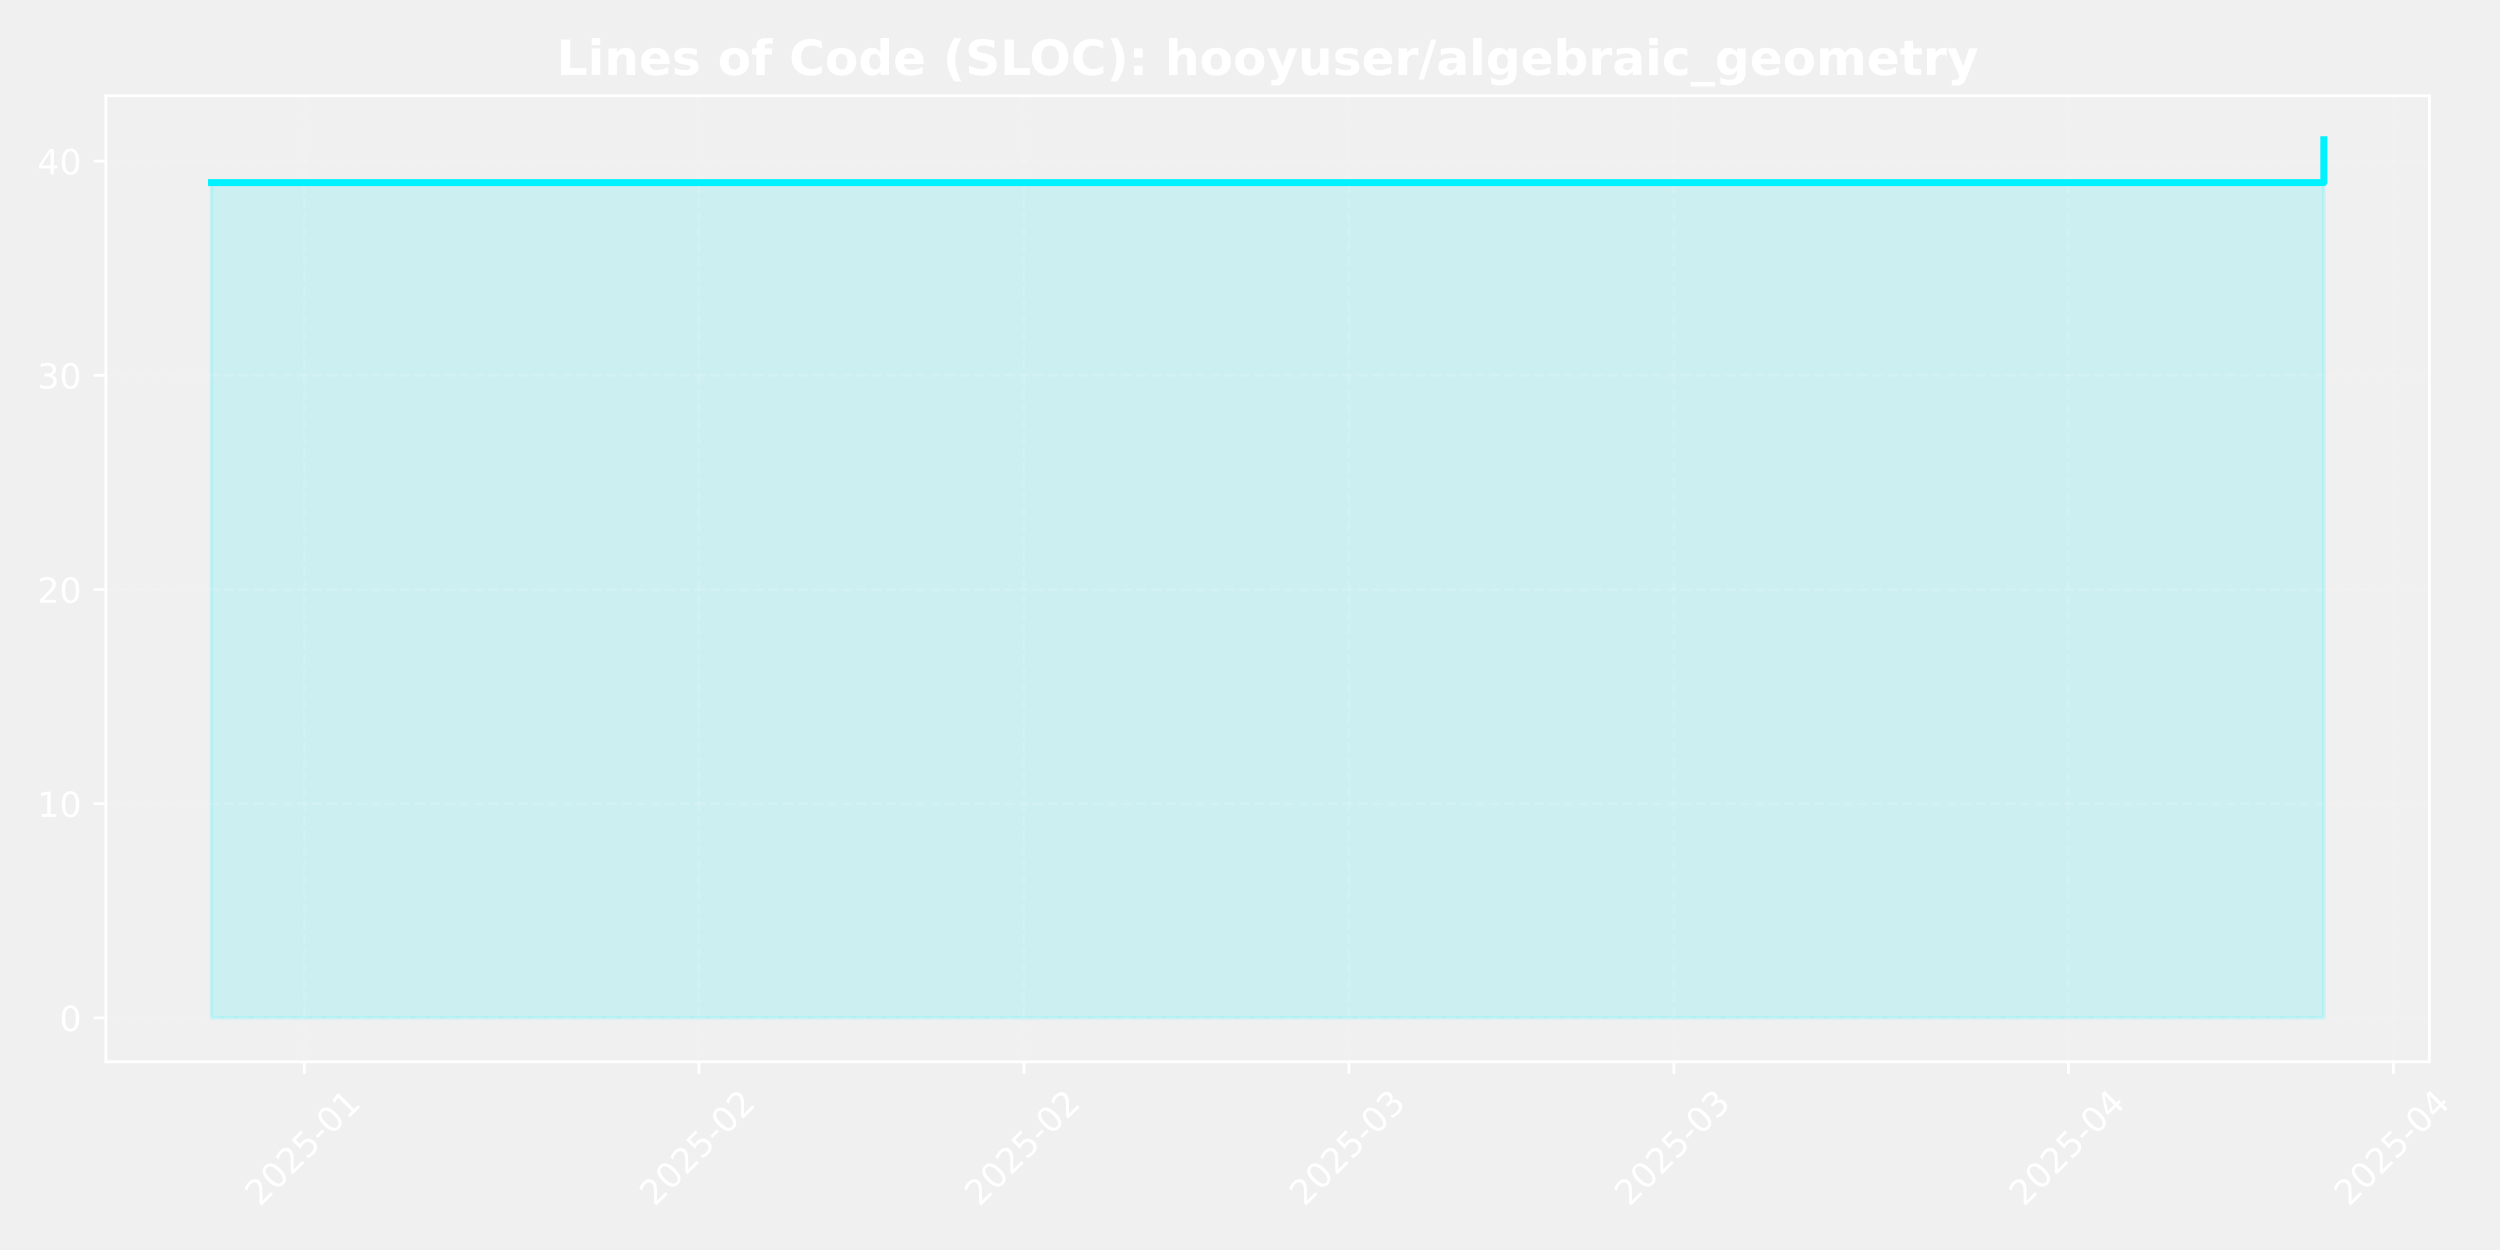
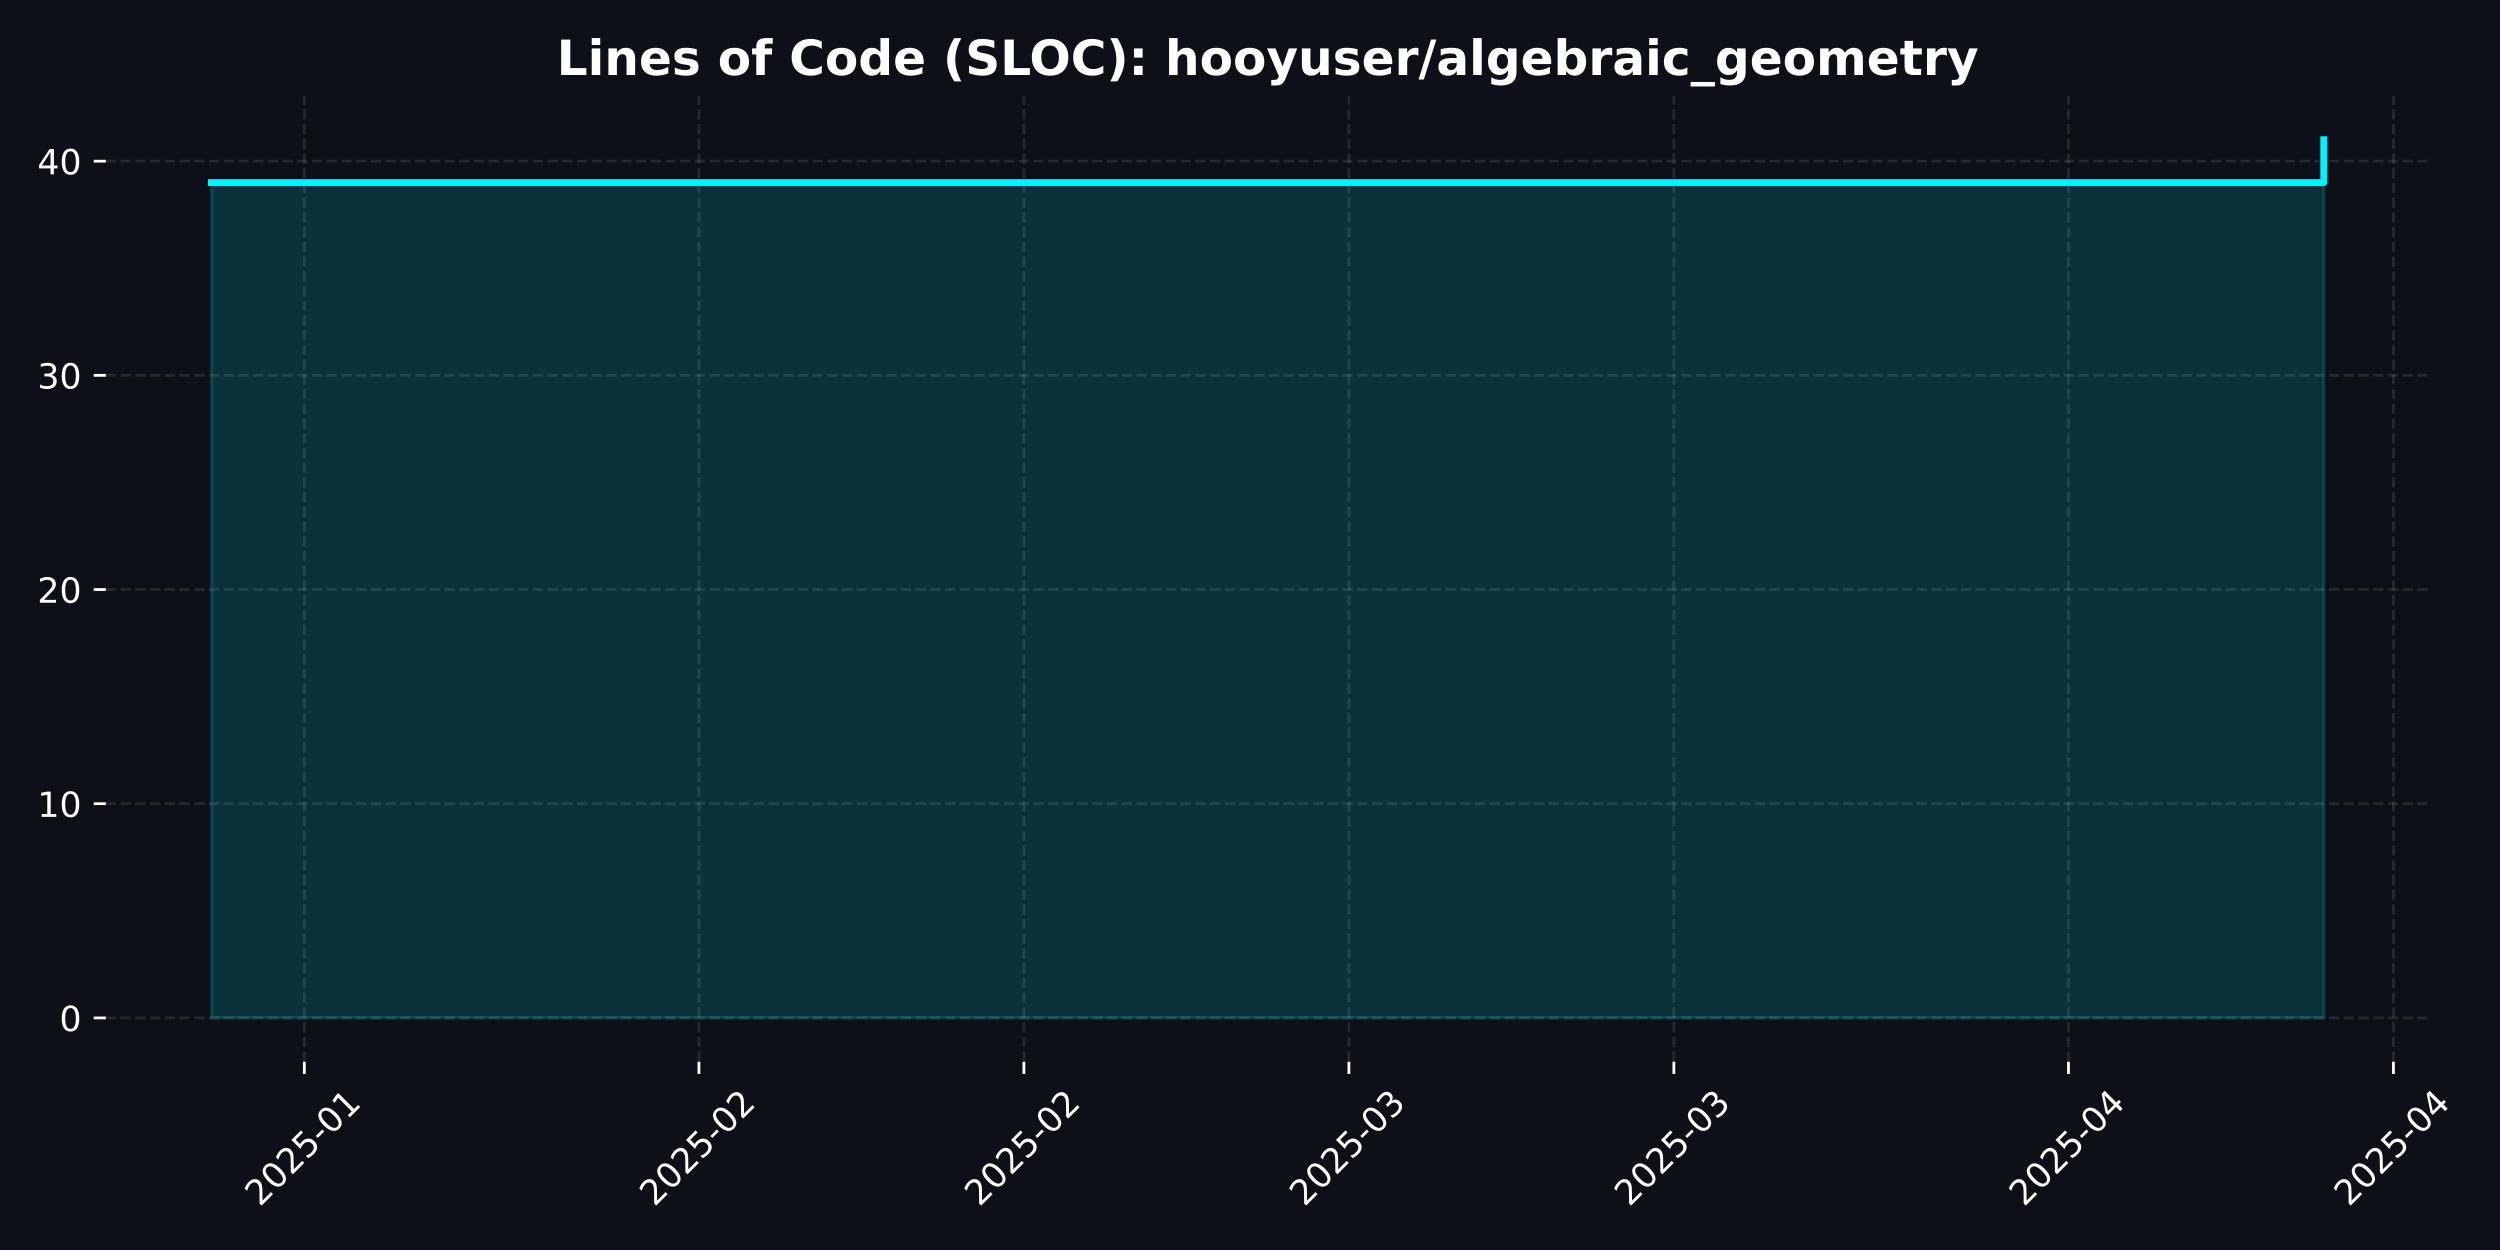
<svg xmlns="http://www.w3.org/2000/svg" xmlns:xlink="http://www.w3.org/1999/xlink" width="720pt" height="360pt" viewBox="0 0 720 360" version="1.1">
  <defs>
    <style type="text/css">*{stroke-linejoin: round; stroke-linecap: butt}</style>
  </defs>
  <g id="figure_1">
    <g id="patch_1">
-       <path d="M 0 360  L 720 360  L 720 0  L 0 0  L 0 360  z " style="fill: none" />
+       <path d="M 0 360  L 720 360  L 720 0  L 0 0  z " style="fill: #0d1117" />
    </g>
    <g id="axes_1">
      <g id="patch_2">
-         <path d="M 30.49 305.798  L 699.671 305.798  L 699.671 27.6  L 30.49 27.6  L 30.49 305.798  z " style="fill: none" />
+         <path d="M 30.49 305.798  L 699.671 305.798  L 699.671 27.6  L 30.49 27.6  z " style="fill: #0d1117" />
      </g>
      <g id="PolyCollection_1">
        <defs>
-           <path id="m5c3a441d1d" d="M 60.907 -66.847  L 60.907 -307.418  L 669.254 -307.418  L 669.254 -319.755  L 669.254 -66.847  L 669.254 -66.847  L 669.254 -66.847  L 60.907 -66.847  z " style="stroke: #00f2ff; stroke-opacity: 0.15" />
+           <path id="mb52efba260" d="M 60.907 -66.847  L 60.907 -307.418  L 669.254 -307.418  L 669.254 -319.755  L 669.254 -66.847  L 669.254 -66.847  L 669.254 -66.847  L 60.907 -66.847  z " style="stroke: #00f2ff; stroke-opacity: 0.15" />
        </defs>
-         <g clip-path="url(#pd3452a40f9)">
-           <use xlink:href="#m5c3a441d1d" x="0" y="360" style="fill: #00f2ff; fill-opacity: 0.15; stroke: #00f2ff; stroke-opacity: 0.15" />
+         <g clip-path="url(#p0e636116d8)">
+           <use xlink:href="#mb52efba260" x="0" y="360" style="fill: #00f2ff; fill-opacity: 0.15; stroke: #00f2ff; stroke-opacity: 0.15" />
        </g>
      </g>
      <g id="matplotlib.axis_1">
        <g id="xtick_1">
          <g id="line2d_1">
-             <path d="M 87.648 305.798  L 87.648 27.6  " clip-path="url(#pd3452a40f9)" style="fill: none; stroke-dasharray: 2.96,1.28; stroke-dashoffset: 0; stroke: #ffffff; stroke-opacity: 0.1; stroke-width: 0.8" />
+             <path d="M 87.648 305.798  L 87.648 27.6  " clip-path="url(#p0e636116d8)" style="fill: none; stroke-dasharray: 2.96,1.28; stroke-dashoffset: 0; stroke: #ffffff; stroke-opacity: 0.1; stroke-width: 0.8" />
          </g>
          <g id="line2d_2">
            <defs>
-               <path id="m090a98d4ad" d="M 0 0  L 0 3.5  " style="stroke: #ffffff; stroke-width: 0.8" />
+               <path id="m6c7caa4cb4" d="M 0 0  L 0 3.5  " style="stroke: #ffffff; stroke-width: 0.8" />
            </defs>
            <g>
-               <use xlink:href="#m090a98d4ad" x="87.648" y="305.798" style="fill: #ffffff; stroke: #ffffff; stroke-width: 0.8" />
+               <use xlink:href="#m6c7caa4cb4" x="87.648" y="305.798" style="fill: #ffffff; stroke: #ffffff; stroke-width: 0.8" />
            </g>
          </g>
          <g id="text_1">
            <g style="fill: #ffffff" transform="translate(74.82656 347.716) rotate(-45) scale(0.1 -0.1)">
              <defs>
                <path id="DejaVuSans-32" d="M 1228 531  L 3431 531  L 3431 0  L 469 0  L 469 531  Q 828 903 1448 1529  Q 2069 2156 2228 2338  Q 2531 2678 2651 2914  Q 2772 3150 2772 3378  Q 2772 3750 2511 3984  Q 2250 4219 1831 4219  Q 1534 4219 1204 4116  Q 875 4013 500 3803  L 500 4441  Q 881 4594 1212 4672  Q 1544 4750 1819 4750  Q 2544 4750 2975 4387  Q 3406 4025 3406 3419  Q 3406 3131 3298 2873  Q 3191 2616 2906 2266  Q 2828 2175 2409 1742  Q 1991 1309 1228 531  z " transform="scale(0.015625)" />
                <path id="DejaVuSans-30" d="M 2034 4250  Q 1547 4250 1301 3770  Q 1056 3291 1056 2328  Q 1056 1369 1301 889  Q 1547 409 2034 409  Q 2525 409 2770 889  Q 3016 1369 3016 2328  Q 3016 3291 2770 3770  Q 2525 4250 2034 4250  z M 2034 4750  Q 2819 4750 3233 4129  Q 3647 3509 3647 2328  Q 3647 1150 3233 529  Q 2819 -91 2034 -91  Q 1250 -91 836 529  Q 422 1150 422 2328  Q 422 3509 836 4129  Q 1250 4750 2034 4750  z " transform="scale(0.015625)" />
                <path id="DejaVuSans-35" d="M 691 4666  L 3169 4666  L 3169 4134  L 1269 4134  L 1269 2991  Q 1406 3038 1543 3061  Q 1681 3084 1819 3084  Q 2600 3084 3056 2656  Q 3513 2228 3513 1497  Q 3513 744 3044 326  Q 2575 -91 1722 -91  Q 1428 -91 1123 -41  Q 819 9 494 109  L 494 744  Q 775 591 1075 516  Q 1375 441 1709 441  Q 2250 441 2565 725  Q 2881 1009 2881 1497  Q 2881 1984 2565 2268  Q 2250 2553 1709 2553  Q 1456 2553 1204 2497  Q 953 2441 691 2322  L 691 4666  z " transform="scale(0.015625)" />
                <path id="DejaVuSans-2d" d="M 313 2009  L 1997 2009  L 1997 1497  L 313 1497  L 313 2009  z " transform="scale(0.015625)" />
                <path id="DejaVuSans-31" d="M 794 531  L 1825 531  L 1825 4091  L 703 3866  L 703 4441  L 1819 4666  L 2450 4666  L 2450 531  L 3481 531  L 3481 0  L 794 0  L 794 531  z " transform="scale(0.015625)" />
              </defs>
              <use xlink:href="#DejaVuSans-32" />
              <use xlink:href="#DejaVuSans-30" x="63.623" />
              <use xlink:href="#DejaVuSans-32" x="127.246" />
              <use xlink:href="#DejaVuSans-35" x="190.869" />
              <use xlink:href="#DejaVuSans-2d" x="254.492" />
              <use xlink:href="#DejaVuSans-30" x="290.576" />
              <use xlink:href="#DejaVuSans-31" x="354.199" />
            </g>
          </g>
        </g>
        <g id="xtick_2">
          <g id="line2d_3">
-             <path d="M 201.295 305.798  L 201.295 27.6  " clip-path="url(#pd3452a40f9)" style="fill: none; stroke-dasharray: 2.96,1.28; stroke-dashoffset: 0; stroke: #ffffff; stroke-opacity: 0.1; stroke-width: 0.8" />
+             <path d="M 201.295 305.798  L 201.295 27.6  " clip-path="url(#p0e636116d8)" style="fill: none; stroke-dasharray: 2.96,1.28; stroke-dashoffset: 0; stroke: #ffffff; stroke-opacity: 0.1; stroke-width: 0.8" />
          </g>
          <g id="line2d_4">
            <g>
-               <use xlink:href="#m090a98d4ad" x="201.295" y="305.798" style="fill: #ffffff; stroke: #ffffff; stroke-width: 0.8" />
+               <use xlink:href="#m6c7caa4cb4" x="201.295" y="305.798" style="fill: #ffffff; stroke: #ffffff; stroke-width: 0.8" />
            </g>
          </g>
          <g id="text_2">
            <g style="fill: #ffffff" transform="translate(188.4737 347.716) rotate(-45) scale(0.1 -0.1)">
              <use xlink:href="#DejaVuSans-32" />
              <use xlink:href="#DejaVuSans-30" x="63.623" />
              <use xlink:href="#DejaVuSans-32" x="127.246" />
              <use xlink:href="#DejaVuSans-35" x="190.869" />
              <use xlink:href="#DejaVuSans-2d" x="254.492" />
              <use xlink:href="#DejaVuSans-30" x="290.576" />
              <use xlink:href="#DejaVuSans-32" x="354.199" />
            </g>
          </g>
        </g>
        <g id="xtick_3">
          <g id="line2d_5">
-             <path d="M 294.887 305.798  L 294.887 27.6  " clip-path="url(#pd3452a40f9)" style="fill: none; stroke-dasharray: 2.96,1.28; stroke-dashoffset: 0; stroke: #ffffff; stroke-opacity: 0.1; stroke-width: 0.8" />
+             <path d="M 294.887 305.798  L 294.887 27.6  " clip-path="url(#p0e636116d8)" style="fill: none; stroke-dasharray: 2.96,1.28; stroke-dashoffset: 0; stroke: #ffffff; stroke-opacity: 0.1; stroke-width: 0.8" />
          </g>
          <g id="line2d_6">
            <g>
-               <use xlink:href="#m090a98d4ad" x="294.887" y="305.798" style="fill: #ffffff; stroke: #ffffff; stroke-width: 0.8" />
+               <use xlink:href="#m6c7caa4cb4" x="294.887" y="305.798" style="fill: #ffffff; stroke: #ffffff; stroke-width: 0.8" />
            </g>
          </g>
          <g id="text_3">
            <g style="fill: #ffffff" transform="translate(282.0655 347.716) rotate(-45) scale(0.1 -0.1)">
              <use xlink:href="#DejaVuSans-32" />
              <use xlink:href="#DejaVuSans-30" x="63.623" />
              <use xlink:href="#DejaVuSans-32" x="127.246" />
              <use xlink:href="#DejaVuSans-35" x="190.869" />
              <use xlink:href="#DejaVuSans-2d" x="254.492" />
              <use xlink:href="#DejaVuSans-30" x="290.576" />
              <use xlink:href="#DejaVuSans-32" x="354.199" />
            </g>
          </g>
        </g>
        <g id="xtick_4">
          <g id="line2d_7">
-             <path d="M 388.479 305.798  L 388.479 27.6  " clip-path="url(#pd3452a40f9)" style="fill: none; stroke-dasharray: 2.96,1.28; stroke-dashoffset: 0; stroke: #ffffff; stroke-opacity: 0.1; stroke-width: 0.8" />
+             <path d="M 388.479 305.798  L 388.479 27.6  " clip-path="url(#p0e636116d8)" style="fill: none; stroke-dasharray: 2.96,1.28; stroke-dashoffset: 0; stroke: #ffffff; stroke-opacity: 0.1; stroke-width: 0.8" />
          </g>
          <g id="line2d_8">
            <g>
-               <use xlink:href="#m090a98d4ad" x="388.479" y="305.798" style="fill: #ffffff; stroke: #ffffff; stroke-width: 0.8" />
+               <use xlink:href="#m6c7caa4cb4" x="388.479" y="305.798" style="fill: #ffffff; stroke: #ffffff; stroke-width: 0.8" />
            </g>
          </g>
          <g id="text_4">
            <g style="fill: #ffffff" transform="translate(375.6573 347.716) rotate(-45) scale(0.1 -0.1)">
              <defs>
                <path id="DejaVuSans-33" d="M 2597 2516  Q 3050 2419 3304 2112  Q 3559 1806 3559 1356  Q 3559 666 3084 287  Q 2609 -91 1734 -91  Q 1441 -91 1130 -33  Q 819 25 488 141  L 488 750  Q 750 597 1062 519  Q 1375 441 1716 441  Q 2309 441 2620 675  Q 2931 909 2931 1356  Q 2931 1769 2642 2001  Q 2353 2234 1838 2234  L 1294 2234  L 1294 2753  L 1863 2753  Q 2328 2753 2575 2939  Q 2822 3125 2822 3475  Q 2822 3834 2567 4026  Q 2313 4219 1838 4219  Q 1578 4219 1281 4162  Q 984 4106 628 3988  L 628 4550  Q 988 4650 1302 4700  Q 1616 4750 1894 4750  Q 2613 4750 3031 4423  Q 3450 4097 3450 3541  Q 3450 3153 3228 2886  Q 3006 2619 2597 2516  z " transform="scale(0.015625)" />
              </defs>
              <use xlink:href="#DejaVuSans-32" />
              <use xlink:href="#DejaVuSans-30" x="63.623" />
              <use xlink:href="#DejaVuSans-32" x="127.246" />
              <use xlink:href="#DejaVuSans-35" x="190.869" />
              <use xlink:href="#DejaVuSans-2d" x="254.492" />
              <use xlink:href="#DejaVuSans-30" x="290.576" />
              <use xlink:href="#DejaVuSans-33" x="354.199" />
            </g>
          </g>
        </g>
        <g id="xtick_5">
          <g id="line2d_9">
-             <path d="M 482.07 305.798  L 482.07 27.6  " clip-path="url(#pd3452a40f9)" style="fill: none; stroke-dasharray: 2.96,1.28; stroke-dashoffset: 0; stroke: #ffffff; stroke-opacity: 0.1; stroke-width: 0.8" />
+             <path d="M 482.07 305.798  L 482.07 27.6  " clip-path="url(#p0e636116d8)" style="fill: none; stroke-dasharray: 2.96,1.28; stroke-dashoffset: 0; stroke: #ffffff; stroke-opacity: 0.1; stroke-width: 0.8" />
          </g>
          <g id="line2d_10">
            <g>
-               <use xlink:href="#m090a98d4ad" x="482.07" y="305.798" style="fill: #ffffff; stroke: #ffffff; stroke-width: 0.8" />
+               <use xlink:href="#m6c7caa4cb4" x="482.07" y="305.798" style="fill: #ffffff; stroke: #ffffff; stroke-width: 0.8" />
            </g>
          </g>
          <g id="text_5">
            <g style="fill: #ffffff" transform="translate(469.2491 347.716) rotate(-45) scale(0.1 -0.1)">
              <use xlink:href="#DejaVuSans-32" />
              <use xlink:href="#DejaVuSans-30" x="63.623" />
              <use xlink:href="#DejaVuSans-32" x="127.246" />
              <use xlink:href="#DejaVuSans-35" x="190.869" />
              <use xlink:href="#DejaVuSans-2d" x="254.492" />
              <use xlink:href="#DejaVuSans-30" x="290.576" />
              <use xlink:href="#DejaVuSans-33" x="354.199" />
            </g>
          </g>
        </g>
        <g id="xtick_6">
          <g id="line2d_11">
-             <path d="M 595.718 305.798  L 595.718 27.6  " clip-path="url(#pd3452a40f9)" style="fill: none; stroke-dasharray: 2.96,1.28; stroke-dashoffset: 0; stroke: #ffffff; stroke-opacity: 0.1; stroke-width: 0.8" />
+             <path d="M 595.718 305.798  L 595.718 27.6  " clip-path="url(#p0e636116d8)" style="fill: none; stroke-dasharray: 2.96,1.28; stroke-dashoffset: 0; stroke: #ffffff; stroke-opacity: 0.1; stroke-width: 0.8" />
          </g>
          <g id="line2d_12">
            <g>
-               <use xlink:href="#m090a98d4ad" x="595.718" y="305.798" style="fill: #ffffff; stroke: #ffffff; stroke-width: 0.8" />
+               <use xlink:href="#m6c7caa4cb4" x="595.718" y="305.798" style="fill: #ffffff; stroke: #ffffff; stroke-width: 0.8" />
            </g>
          </g>
          <g id="text_6">
            <g style="fill: #ffffff" transform="translate(582.8962 347.716) rotate(-45) scale(0.1 -0.1)">
              <defs>
                <path id="DejaVuSans-34" d="M 2419 4116  L 825 1625  L 2419 1625  L 2419 4116  z M 2253 4666  L 3047 4666  L 3047 1625  L 3713 1625  L 3713 1100  L 3047 1100  L 3047 0  L 2419 0  L 2419 1100  L 313 1100  L 313 1709  L 2253 4666  z " transform="scale(0.015625)" />
              </defs>
              <use xlink:href="#DejaVuSans-32" />
              <use xlink:href="#DejaVuSans-30" x="63.623" />
              <use xlink:href="#DejaVuSans-32" x="127.246" />
              <use xlink:href="#DejaVuSans-35" x="190.869" />
              <use xlink:href="#DejaVuSans-2d" x="254.492" />
              <use xlink:href="#DejaVuSans-30" x="290.576" />
              <use xlink:href="#DejaVuSans-34" x="354.199" />
            </g>
          </g>
        </g>
        <g id="xtick_7">
          <g id="line2d_13">
-             <path d="M 689.309 305.798  L 689.309 27.6  " clip-path="url(#pd3452a40f9)" style="fill: none; stroke-dasharray: 2.96,1.28; stroke-dashoffset: 0; stroke: #ffffff; stroke-opacity: 0.1; stroke-width: 0.8" />
+             <path d="M 689.309 305.798  L 689.309 27.6  " clip-path="url(#p0e636116d8)" style="fill: none; stroke-dasharray: 2.96,1.28; stroke-dashoffset: 0; stroke: #ffffff; stroke-opacity: 0.1; stroke-width: 0.8" />
          </g>
          <g id="line2d_14">
            <g>
-               <use xlink:href="#m090a98d4ad" x="689.309" y="305.798" style="fill: #ffffff; stroke: #ffffff; stroke-width: 0.8" />
+               <use xlink:href="#m6c7caa4cb4" x="689.309" y="305.798" style="fill: #ffffff; stroke: #ffffff; stroke-width: 0.8" />
            </g>
          </g>
          <g id="text_7">
            <g style="fill: #ffffff" transform="translate(676.488 347.716) rotate(-45) scale(0.1 -0.1)">
              <use xlink:href="#DejaVuSans-32" />
              <use xlink:href="#DejaVuSans-30" x="63.623" />
              <use xlink:href="#DejaVuSans-32" x="127.246" />
              <use xlink:href="#DejaVuSans-35" x="190.869" />
              <use xlink:href="#DejaVuSans-2d" x="254.492" />
              <use xlink:href="#DejaVuSans-30" x="290.576" />
              <use xlink:href="#DejaVuSans-34" x="354.199" />
            </g>
          </g>
        </g>
      </g>
      <g id="matplotlib.axis_2">
        <g id="ytick_1">
          <g id="line2d_15">
-             <path d="M 30.49 293.153  L 699.671 293.153  " clip-path="url(#pd3452a40f9)" style="fill: none; stroke-dasharray: 2.96,1.28; stroke-dashoffset: 0; stroke: #ffffff; stroke-opacity: 0.1; stroke-width: 0.8" />
+             <path d="M 30.49 293.153  L 699.671 293.153  " clip-path="url(#p0e636116d8)" style="fill: none; stroke-dasharray: 2.96,1.28; stroke-dashoffset: 0; stroke: #ffffff; stroke-opacity: 0.1; stroke-width: 0.8" />
          </g>
          <g id="line2d_16">
            <defs>
-               <path id="m5e0f0f7d83" d="M 0 0  L -3.5 0  " style="stroke: #ffffff; stroke-width: 0.8" />
+               <path id="m28b4e9be6a" d="M 0 0  L -3.5 0  " style="stroke: #ffffff; stroke-width: 0.8" />
            </defs>
            <g>
-               <use xlink:href="#m5e0f0f7d83" x="30.49" y="293.153" style="fill: #ffffff; stroke: #ffffff; stroke-width: 0.8" />
+               <use xlink:href="#m28b4e9be6a" x="30.49" y="293.153" style="fill: #ffffff; stroke: #ffffff; stroke-width: 0.8" />
            </g>
          </g>
          <g id="text_8">
            <g style="fill: #ffffff" transform="translate(17.1275 296.952) scale(0.1 -0.1)">
              <use xlink:href="#DejaVuSans-30" />
            </g>
          </g>
        </g>
        <g id="ytick_2">
          <g id="line2d_17">
-             <path d="M 30.49 231.468  L 699.671 231.468  " clip-path="url(#pd3452a40f9)" style="fill: none; stroke-dasharray: 2.96,1.28; stroke-dashoffset: 0; stroke: #ffffff; stroke-opacity: 0.1; stroke-width: 0.8" />
+             <path d="M 30.49 231.468  L 699.671 231.468  " clip-path="url(#p0e636116d8)" style="fill: none; stroke-dasharray: 2.96,1.28; stroke-dashoffset: 0; stroke: #ffffff; stroke-opacity: 0.1; stroke-width: 0.8" />
          </g>
          <g id="line2d_18">
            <g>
-               <use xlink:href="#m5e0f0f7d83" x="30.49" y="231.468" style="fill: #ffffff; stroke: #ffffff; stroke-width: 0.8" />
+               <use xlink:href="#m28b4e9be6a" x="30.49" y="231.468" style="fill: #ffffff; stroke: #ffffff; stroke-width: 0.8" />
            </g>
          </g>
          <g id="text_9">
            <g style="fill: #ffffff" transform="translate(10.765 235.2673) scale(0.1 -0.1)">
              <use xlink:href="#DejaVuSans-31" />
              <use xlink:href="#DejaVuSans-30" x="63.623" />
            </g>
          </g>
        </g>
        <g id="ytick_3">
          <g id="line2d_19">
-             <path d="M 30.49 169.783  L 699.671 169.783  " clip-path="url(#pd3452a40f9)" style="fill: none; stroke-dasharray: 2.96,1.28; stroke-dashoffset: 0; stroke: #ffffff; stroke-opacity: 0.1; stroke-width: 0.8" />
+             <path d="M 30.49 169.783  L 699.671 169.783  " clip-path="url(#p0e636116d8)" style="fill: none; stroke-dasharray: 2.96,1.28; stroke-dashoffset: 0; stroke: #ffffff; stroke-opacity: 0.1; stroke-width: 0.8" />
          </g>
          <g id="line2d_20">
            <g>
-               <use xlink:href="#m5e0f0f7d83" x="30.49" y="169.783" style="fill: #ffffff; stroke: #ffffff; stroke-width: 0.8" />
+               <use xlink:href="#m28b4e9be6a" x="30.49" y="169.783" style="fill: #ffffff; stroke: #ffffff; stroke-width: 0.8" />
            </g>
          </g>
          <g id="text_10">
            <g style="fill: #ffffff" transform="translate(10.765 173.5825) scale(0.1 -0.1)">
              <use xlink:href="#DejaVuSans-32" />
              <use xlink:href="#DejaVuSans-30" x="63.623" />
            </g>
          </g>
        </g>
        <g id="ytick_4">
          <g id="line2d_21">
-             <path d="M 30.49 108.099  L 699.671 108.099  " clip-path="url(#pd3452a40f9)" style="fill: none; stroke-dasharray: 2.96,1.28; stroke-dashoffset: 0; stroke: #ffffff; stroke-opacity: 0.1; stroke-width: 0.8" />
+             <path d="M 30.49 108.099  L 699.671 108.099  " clip-path="url(#p0e636116d8)" style="fill: none; stroke-dasharray: 2.96,1.28; stroke-dashoffset: 0; stroke: #ffffff; stroke-opacity: 0.1; stroke-width: 0.8" />
          </g>
          <g id="line2d_22">
            <g>
-               <use xlink:href="#m5e0f0f7d83" x="30.49" y="108.099" style="fill: #ffffff; stroke: #ffffff; stroke-width: 0.8" />
+               <use xlink:href="#m28b4e9be6a" x="30.49" y="108.099" style="fill: #ffffff; stroke: #ffffff; stroke-width: 0.8" />
            </g>
          </g>
          <g id="text_11">
            <g style="fill: #ffffff" transform="translate(10.765 111.8978) scale(0.1 -0.1)">
              <use xlink:href="#DejaVuSans-33" />
              <use xlink:href="#DejaVuSans-30" x="63.623" />
            </g>
          </g>
        </g>
        <g id="ytick_5">
          <g id="line2d_23">
-             <path d="M 30.49 46.414  L 699.671 46.414  " clip-path="url(#pd3452a40f9)" style="fill: none; stroke-dasharray: 2.96,1.28; stroke-dashoffset: 0; stroke: #ffffff; stroke-opacity: 0.1; stroke-width: 0.8" />
+             <path d="M 30.49 46.414  L 699.671 46.414  " clip-path="url(#p0e636116d8)" style="fill: none; stroke-dasharray: 2.96,1.28; stroke-dashoffset: 0; stroke: #ffffff; stroke-opacity: 0.1; stroke-width: 0.8" />
          </g>
          <g id="line2d_24">
            <g>
-               <use xlink:href="#m5e0f0f7d83" x="30.49" y="46.414" style="fill: #ffffff; stroke: #ffffff; stroke-width: 0.8" />
+               <use xlink:href="#m28b4e9be6a" x="30.49" y="46.414" style="fill: #ffffff; stroke: #ffffff; stroke-width: 0.8" />
            </g>
          </g>
          <g id="text_12">
            <g style="fill: #ffffff" transform="translate(10.765 50.21306) scale(0.1 -0.1)">
              <use xlink:href="#DejaVuSans-34" />
              <use xlink:href="#DejaVuSans-30" x="63.623" />
            </g>
          </g>
        </g>
      </g>
      <g id="line2d_25">
-         <path d="M 60.907 52.582  L 669.254 52.582  L 669.254 40.245  " clip-path="url(#pd3452a40f9)" style="fill: none; stroke: #00f2ff; stroke-width: 2; stroke-linecap: square" />
-       </g>
-       <g id="patch_3">
-         <path d="M 30.49 305.798  L 30.49 27.6  " style="fill: none; stroke: #ffffff; stroke-width: 0.8; stroke-linejoin: miter; stroke-linecap: square" />
-       </g>
-       <g id="patch_4">
-         <path d="M 699.671 305.798  L 699.671 27.6  " style="fill: none; stroke: #ffffff; stroke-width: 0.8; stroke-linejoin: miter; stroke-linecap: square" />
-       </g>
-       <g id="patch_5">
-         <path d="M 30.49 305.798  L 699.671 305.798  " style="fill: none; stroke: #ffffff; stroke-width: 0.8; stroke-linejoin: miter; stroke-linecap: square" />
-       </g>
-       <g id="patch_6">
-         <path d="M 30.49 27.6  L 699.671 27.6  " style="fill: none; stroke: #ffffff; stroke-width: 0.8; stroke-linejoin: miter; stroke-linecap: square" />
+         <path d="M 60.907 52.582  L 669.254 52.582  L 669.254 40.245  " clip-path="url(#p0e636116d8)" style="fill: none; stroke: #00f2ff; stroke-width: 2; stroke-linecap: square" />
      </g>
      <g id="text_13">
        <g style="fill: #ffffff" transform="translate(160.3241 21.6) scale(0.14 -0.14)">
          <defs>
            <path id="DejaVuSans-Bold-4c" d="M 588 4666  L 1791 4666  L 1791 909  L 3903 909  L 3903 0  L 588 0  L 588 4666  z " transform="scale(0.015625)" />
            <path id="DejaVuSans-Bold-69" d="M 538 3500  L 1656 3500  L 1656 0  L 538 0  L 538 3500  z M 538 4863  L 1656 4863  L 1656 3950  L 538 3950  L 538 4863  z " transform="scale(0.015625)" />
            <path id="DejaVuSans-Bold-6e" d="M 4056 2131  L 4056 0  L 2931 0  L 2931 347  L 2931 1631  Q 2931 2084 2911 2256  Q 2891 2428 2841 2509  Q 2775 2619 2662 2680  Q 2550 2741 2406 2741  Q 2056 2741 1856 2470  Q 1656 2200 1656 1722  L 1656 0  L 538 0  L 538 3500  L 1656 3500  L 1656 2988  Q 1909 3294 2193 3439  Q 2478 3584 2822 3584  Q 3428 3584 3742 3212  Q 4056 2841 4056 2131  z " transform="scale(0.015625)" />
            <path id="DejaVuSans-Bold-65" d="M 4031 1759  L 4031 1441  L 1416 1441  Q 1456 1047 1700 850  Q 1944 653 2381 653  Q 2734 653 3104 758  Q 3475 863 3866 1075  L 3866 213  Q 3469 63 3072 -14  Q 2675 -91 2278 -91  Q 1328 -91 801 392  Q 275 875 275 1747  Q 275 2603 792 3093  Q 1309 3584 2216 3584  Q 3041 3584 3536 3087  Q 4031 2591 4031 1759  z M 2881 2131  Q 2881 2450 2695 2645  Q 2509 2841 2209 2841  Q 1884 2841 1681 2658  Q 1478 2475 1428 2131  L 2881 2131  z " transform="scale(0.015625)" />
            <path id="DejaVuSans-Bold-73" d="M 3272 3391  L 3272 2541  Q 2913 2691 2578 2766  Q 2244 2841 1947 2841  Q 1628 2841 1473 2761  Q 1319 2681 1319 2516  Q 1319 2381 1436 2309  Q 1553 2238 1856 2203  L 2053 2175  Q 2913 2066 3209 1816  Q 3506 1566 3506 1031  Q 3506 472 3093 190  Q 2681 -91 1863 -91  Q 1516 -91 1145 -36  Q 775 19 384 128  L 384 978  Q 719 816 1070 734  Q 1422 653 1784 653  Q 2113 653 2278 743  Q 2444 834 2444 1013  Q 2444 1163 2330 1236  Q 2216 1309 1875 1350  L 1678 1375  Q 931 1469 631 1722  Q 331 1975 331 2491  Q 331 3047 712 3315  Q 1094 3584 1881 3584  Q 2191 3584 2531 3537  Q 2872 3491 3272 3391  z " transform="scale(0.015625)" />
            <path id="DejaVuSans-Bold-20" transform="scale(0.015625)" />
            <path id="DejaVuSans-Bold-6f" d="M 2203 2784  Q 1831 2784 1636 2517  Q 1441 2250 1441 1747  Q 1441 1244 1636 976  Q 1831 709 2203 709  Q 2569 709 2762 976  Q 2956 1244 2956 1747  Q 2956 2250 2762 2517  Q 2569 2784 2203 2784  z M 2203 3584  Q 3106 3584 3614 3096  Q 4122 2609 4122 1747  Q 4122 884 3614 396  Q 3106 -91 2203 -91  Q 1297 -91 786 396  Q 275 884 275 1747  Q 275 2609 786 3096  Q 1297 3584 2203 3584  z " transform="scale(0.015625)" />
            <path id="DejaVuSans-Bold-66" d="M 2841 4863  L 2841 4128  L 2222 4128  Q 1984 4128 1890 4042  Q 1797 3956 1797 3744  L 1797 3500  L 2753 3500  L 2753 2700  L 1797 2700  L 1797 0  L 678 0  L 678 2700  L 122 2700  L 122 3500  L 678 3500  L 678 3744  Q 678 4316 997 4589  Q 1316 4863 1984 4863  L 2841 4863  z " transform="scale(0.015625)" />
            <path id="DejaVuSans-Bold-43" d="M 4288 256  Q 3956 84 3597 -3  Q 3238 -91 2847 -91  Q 1681 -91 1000 561  Q 319 1213 319 2328  Q 319 3447 1000 4098  Q 1681 4750 2847 4750  Q 3238 4750 3597 4662  Q 3956 4575 4288 4403  L 4288 3438  Q 3953 3666 3628 3772  Q 3303 3878 2944 3878  Q 2300 3878 1931 3465  Q 1563 3053 1563 2328  Q 1563 1606 1931 1193  Q 2300 781 2944 781  Q 3303 781 3628 887  Q 3953 994 4288 1222  L 4288 256  z " transform="scale(0.015625)" />
            <path id="DejaVuSans-Bold-64" d="M 2919 2988  L 2919 4863  L 4044 4863  L 4044 0  L 2919 0  L 2919 506  Q 2688 197 2409 53  Q 2131 -91 1766 -91  Q 1119 -91 703 423  Q 288 938 288 1747  Q 288 2556 703 3070  Q 1119 3584 1766 3584  Q 2128 3584 2408 3439  Q 2688 3294 2919 2988  z M 2181 722  Q 2541 722 2730 984  Q 2919 1247 2919 1747  Q 2919 2247 2730 2509  Q 2541 2772 2181 2772  Q 1825 2772 1636 2509  Q 1447 2247 1447 1747  Q 1447 1247 1636 984  Q 1825 722 2181 722  z " transform="scale(0.015625)" />
            <path id="DejaVuSans-Bold-28" d="M 2413 -844  L 1484 -844  Q 1006 -72 778 623  Q 550 1319 550 2003  Q 550 2688 779 3389  Q 1009 4091 1484 4856  L 2413 4856  Q 2013 4116 1813 3408  Q 1613 2700 1613 2009  Q 1613 1319 1811 609  Q 2009 -100 2413 -844  z " transform="scale(0.015625)" />
            <path id="DejaVuSans-Bold-53" d="M 3834 4519  L 3834 3531  Q 3450 3703 3084 3790  Q 2719 3878 2394 3878  Q 1963 3878 1756 3759  Q 1550 3641 1550 3391  Q 1550 3203 1689 3098  Q 1828 2994 2194 2919  L 2706 2816  Q 3484 2659 3812 2340  Q 4141 2022 4141 1434  Q 4141 663 3683 286  Q 3225 -91 2284 -91  Q 1841 -91 1394 -6  Q 947 78 500 244  L 500 1259  Q 947 1022 1364 901  Q 1781 781 2169 781  Q 2563 781 2772 912  Q 2981 1044 2981 1288  Q 2981 1506 2839 1625  Q 2697 1744 2272 1838  L 1806 1941  Q 1106 2091 782 2419  Q 459 2747 459 3303  Q 459 4000 909 4375  Q 1359 4750 2203 4750  Q 2588 4750 2994 4692  Q 3400 4634 3834 4519  z " transform="scale(0.015625)" />
            <path id="DejaVuSans-Bold-4f" d="M 2719 3878  Q 2169 3878 1866 3472  Q 1563 3066 1563 2328  Q 1563 1594 1866 1187  Q 2169 781 2719 781  Q 3272 781 3575 1187  Q 3878 1594 3878 2328  Q 3878 3066 3575 3472  Q 3272 3878 2719 3878  z M 2719 4750  Q 3844 4750 4481 4106  Q 5119 3463 5119 2328  Q 5119 1197 4481 553  Q 3844 -91 2719 -91  Q 1597 -91 958 553  Q 319 1197 319 2328  Q 319 3463 958 4106  Q 1597 4750 2719 4750  z " transform="scale(0.015625)" />
            <path id="DejaVuSans-Bold-29" d="M 513 -844  Q 913 -100 1113 609  Q 1313 1319 1313 2009  Q 1313 2700 1113 3408  Q 913 4116 513 4856  L 1441 4856  Q 1916 4091 2145 3389  Q 2375 2688 2375 2003  Q 2375 1319 2147 623  Q 1919 -72 1441 -844  L 513 -844  z " transform="scale(0.015625)" />
            <path id="DejaVuSans-Bold-3a" d="M 716 3500  L 1844 3500  L 1844 2291  L 716 2291  L 716 3500  z M 716 1209  L 1844 1209  L 1844 0  L 716 0  L 716 1209  z " transform="scale(0.015625)" />
            <path id="DejaVuSans-Bold-68" d="M 4056 2131  L 4056 0  L 2931 0  L 2931 347  L 2931 1625  Q 2931 2084 2911 2256  Q 2891 2428 2841 2509  Q 2775 2619 2662 2680  Q 2550 2741 2406 2741  Q 2056 2741 1856 2470  Q 1656 2200 1656 1722  L 1656 0  L 538 0  L 538 4863  L 1656 4863  L 1656 2988  Q 1909 3294 2193 3439  Q 2478 3584 2822 3584  Q 3428 3584 3742 3212  Q 4056 2841 4056 2131  z " transform="scale(0.015625)" />
            <path id="DejaVuSans-Bold-79" d="M 78 3500  L 1197 3500  L 2138 1125  L 2938 3500  L 4056 3500  L 2584 -331  Q 2363 -916 2067 -1148  Q 1772 -1381 1288 -1381  L 641 -1381  L 641 -647  L 991 -647  Q 1275 -647 1404 -556  Q 1534 -466 1606 -231  L 1638 -134  L 78 3500  z " transform="scale(0.015625)" />
            <path id="DejaVuSans-Bold-75" d="M 500 1363  L 500 3500  L 1625 3500  L 1625 3150  Q 1625 2866 1622 2436  Q 1619 2006 1619 1863  Q 1619 1441 1641 1255  Q 1663 1069 1716 984  Q 1784 875 1895 815  Q 2006 756 2150 756  Q 2500 756 2700 1025  Q 2900 1294 2900 1772  L 2900 3500  L 4019 3500  L 4019 0  L 2900 0  L 2900 506  Q 2647 200 2364 54  Q 2081 -91 1741 -91  Q 1134 -91 817 281  Q 500 653 500 1363  z " transform="scale(0.015625)" />
            <path id="DejaVuSans-Bold-72" d="M 3138 2547  Q 2991 2616 2845 2648  Q 2700 2681 2553 2681  Q 2122 2681 1889 2404  Q 1656 2128 1656 1613  L 1656 0  L 538 0  L 538 3500  L 1656 3500  L 1656 2925  Q 1872 3269 2151 3426  Q 2431 3584 2822 3584  Q 2878 3584 2943 3579  Q 3009 3575 3134 3559  L 3138 2547  z " transform="scale(0.015625)" />
            <path id="DejaVuSans-Bold-2f" d="M 1644 4666  L 2338 4666  L 691 -594  L 0 -594  L 1644 4666  z " transform="scale(0.015625)" />
            <path id="DejaVuSans-Bold-61" d="M 2106 1575  Q 1756 1575 1579 1456  Q 1403 1338 1403 1106  Q 1403 894 1545 773  Q 1688 653 1941 653  Q 2256 653 2472 879  Q 2688 1106 2688 1447  L 2688 1575  L 2106 1575  z M 3816 1997  L 3816 0  L 2688 0  L 2688 519  Q 2463 200 2181 54  Q 1900 -91 1497 -91  Q 953 -91 614 226  Q 275 544 275 1050  Q 275 1666 698 1953  Q 1122 2241 2028 2241  L 2688 2241  L 2688 2328  Q 2688 2594 2478 2717  Q 2269 2841 1825 2841  Q 1466 2841 1156 2769  Q 847 2697 581 2553  L 581 3406  Q 941 3494 1303 3539  Q 1666 3584 2028 3584  Q 2975 3584 3395 3211  Q 3816 2838 3816 1997  z " transform="scale(0.015625)" />
            <path id="DejaVuSans-Bold-6c" d="M 538 4863  L 1656 4863  L 1656 0  L 538 0  L 538 4863  z " transform="scale(0.015625)" />
            <path id="DejaVuSans-Bold-67" d="M 2919 594  Q 2688 288 2409 144  Q 2131 0 1766 0  Q 1125 0 706 504  Q 288 1009 288 1791  Q 288 2575 706 3076  Q 1125 3578 1766 3578  Q 2131 3578 2409 3434  Q 2688 3291 2919 2981  L 2919 3500  L 4044 3500  L 4044 353  Q 4044 -491 3511 -936  Q 2978 -1381 1966 -1381  Q 1638 -1381 1331 -1331  Q 1025 -1281 716 -1178  L 716 -306  Q 1009 -475 1290 -558  Q 1572 -641 1856 -641  Q 2406 -641 2662 -400  Q 2919 -159 2919 353  L 2919 594  z M 2181 2772  Q 1834 2772 1640 2515  Q 1447 2259 1447 1791  Q 1447 1309 1634 1061  Q 1822 813 2181 813  Q 2531 813 2725 1069  Q 2919 1325 2919 1791  Q 2919 2259 2725 2515  Q 2531 2772 2181 2772  z " transform="scale(0.015625)" />
            <path id="DejaVuSans-Bold-62" d="M 2400 722  Q 2759 722 2948 984  Q 3138 1247 3138 1747  Q 3138 2247 2948 2509  Q 2759 2772 2400 2772  Q 2041 2772 1848 2508  Q 1656 2244 1656 1747  Q 1656 1250 1848 986  Q 2041 722 2400 722  z M 1656 2988  Q 1888 3294 2169 3439  Q 2450 3584 2816 3584  Q 3463 3584 3878 3070  Q 4294 2556 4294 1747  Q 4294 938 3878 423  Q 3463 -91 2816 -91  Q 2450 -91 2169 54  Q 1888 200 1656 506  L 1656 0  L 538 0  L 538 4863  L 1656 4863  L 1656 2988  z " transform="scale(0.015625)" />
            <path id="DejaVuSans-Bold-63" d="M 3366 3391  L 3366 2478  Q 3138 2634 2908 2709  Q 2678 2784 2431 2784  Q 1963 2784 1702 2511  Q 1441 2238 1441 1747  Q 1441 1256 1702 982  Q 1963 709 2431 709  Q 2694 709 2930 787  Q 3166 866 3366 1019  L 3366 103  Q 3103 6 2833 -42  Q 2563 -91 2291 -91  Q 1344 -91 809 395  Q 275 881 275 1747  Q 275 2613 809 3098  Q 1344 3584 2291 3584  Q 2566 3584 2833 3536  Q 3100 3488 3366 3391  z " transform="scale(0.015625)" />
            <path id="DejaVuSans-Bold-5f" d="M 3200 -916  L 3200 -1509  L 0 -1509  L 0 -916  L 3200 -916  z " transform="scale(0.015625)" />
            <path id="DejaVuSans-Bold-6d" d="M 3781 2919  Q 3994 3244 4286 3414  Q 4578 3584 4928 3584  Q 5531 3584 5847 3212  Q 6163 2841 6163 2131  L 6163 0  L 5038 0  L 5038 1825  Q 5041 1866 5042 1909  Q 5044 1953 5044 2034  Q 5044 2406 4934 2573  Q 4825 2741 4581 2741  Q 4263 2741 4089 2478  Q 3916 2216 3909 1719  L 3909 0  L 2784 0  L 2784 1825  Q 2784 2406 2684 2573  Q 2584 2741 2328 2741  Q 2006 2741 1831 2477  Q 1656 2213 1656 1722  L 1656 0  L 531 0  L 531 3500  L 1656 3500  L 1656 2988  Q 1863 3284 2130 3434  Q 2397 3584 2719 3584  Q 3081 3584 3359 3409  Q 3638 3234 3781 2919  z " transform="scale(0.015625)" />
            <path id="DejaVuSans-Bold-74" d="M 1759 4494  L 1759 3500  L 2913 3500  L 2913 2700  L 1759 2700  L 1759 1216  Q 1759 972 1856 886  Q 1953 800 2241 800  L 2816 800  L 2816 0  L 1856 0  Q 1194 0 917 276  Q 641 553 641 1216  L 641 2700  L 84 2700  L 84 3500  L 641 3500  L 641 4494  L 1759 4494  z " transform="scale(0.015625)" />
          </defs>
          <use xlink:href="#DejaVuSans-Bold-4c" />
          <use xlink:href="#DejaVuSans-Bold-69" x="63.721" />
          <use xlink:href="#DejaVuSans-Bold-6e" x="97.998" />
          <use xlink:href="#DejaVuSans-Bold-65" x="169.189" />
          <use xlink:href="#DejaVuSans-Bold-73" x="237.012" />
          <use xlink:href="#DejaVuSans-Bold-20" x="296.533" />
          <use xlink:href="#DejaVuSans-Bold-6f" x="331.348" />
          <use xlink:href="#DejaVuSans-Bold-66" x="400.049" />
          <use xlink:href="#DejaVuSans-Bold-20" x="443.555" />
          <use xlink:href="#DejaVuSans-Bold-43" x="478.369" />
          <use xlink:href="#DejaVuSans-Bold-6f" x="551.758" />
          <use xlink:href="#DejaVuSans-Bold-64" x="620.459" />
          <use xlink:href="#DejaVuSans-Bold-65" x="692.041" />
          <use xlink:href="#DejaVuSans-Bold-20" x="759.863" />
          <use xlink:href="#DejaVuSans-Bold-28" x="794.678" />
          <use xlink:href="#DejaVuSans-Bold-53" x="840.381" />
          <use xlink:href="#DejaVuSans-Bold-4c" x="912.402" />
          <use xlink:href="#DejaVuSans-Bold-4f" x="972.498" />
          <use xlink:href="#DejaVuSans-Bold-43" x="1057.508" />
          <use xlink:href="#DejaVuSans-Bold-29" x="1130.896" />
          <use xlink:href="#DejaVuSans-Bold-3a" x="1176.6" />
          <use xlink:href="#DejaVuSans-Bold-20" x="1216.59" />
          <use xlink:href="#DejaVuSans-Bold-68" x="1251.404" />
          <use xlink:href="#DejaVuSans-Bold-6f" x="1322.596" />
          <use xlink:href="#DejaVuSans-Bold-6f" x="1391.297" />
          <use xlink:href="#DejaVuSans-Bold-79" x="1459.998" />
          <use xlink:href="#DejaVuSans-Bold-75" x="1525.184" />
          <use xlink:href="#DejaVuSans-Bold-73" x="1596.375" />
          <use xlink:href="#DejaVuSans-Bold-65" x="1655.896" />
          <use xlink:href="#DejaVuSans-Bold-72" x="1723.719" />
          <use xlink:href="#DejaVuSans-Bold-2f" x="1773.035" />
          <use xlink:href="#DejaVuSans-Bold-61" x="1809.559" />
          <use xlink:href="#DejaVuSans-Bold-6c" x="1877.039" />
          <use xlink:href="#DejaVuSans-Bold-67" x="1911.316" />
          <use xlink:href="#DejaVuSans-Bold-65" x="1982.898" />
          <use xlink:href="#DejaVuSans-Bold-62" x="2050.721" />
          <use xlink:href="#DejaVuSans-Bold-72" x="2122.303" />
          <use xlink:href="#DejaVuSans-Bold-61" x="2171.619" />
          <use xlink:href="#DejaVuSans-Bold-69" x="2239.1" />
          <use xlink:href="#DejaVuSans-Bold-63" x="2273.377" />
          <use xlink:href="#DejaVuSans-Bold-5f" x="2332.654" />
          <use xlink:href="#DejaVuSans-Bold-67" x="2382.654" />
          <use xlink:href="#DejaVuSans-Bold-65" x="2454.236" />
          <use xlink:href="#DejaVuSans-Bold-6f" x="2522.059" />
          <use xlink:href="#DejaVuSans-Bold-6d" x="2590.76" />
          <use xlink:href="#DejaVuSans-Bold-65" x="2694.959" />
          <use xlink:href="#DejaVuSans-Bold-74" x="2762.781" />
          <use xlink:href="#DejaVuSans-Bold-72" x="2810.584" />
          <use xlink:href="#DejaVuSans-Bold-79" x="2859.9" />
        </g>
      </g>
    </g>
  </g>
  <defs>
-     <clipPath id="pd3452a40f9">
+     <clipPath id="p0e636116d8">
      <rect x="30.49" y="27.6" width="669.181" height="278.198" />
    </clipPath>
  </defs>
</svg>
